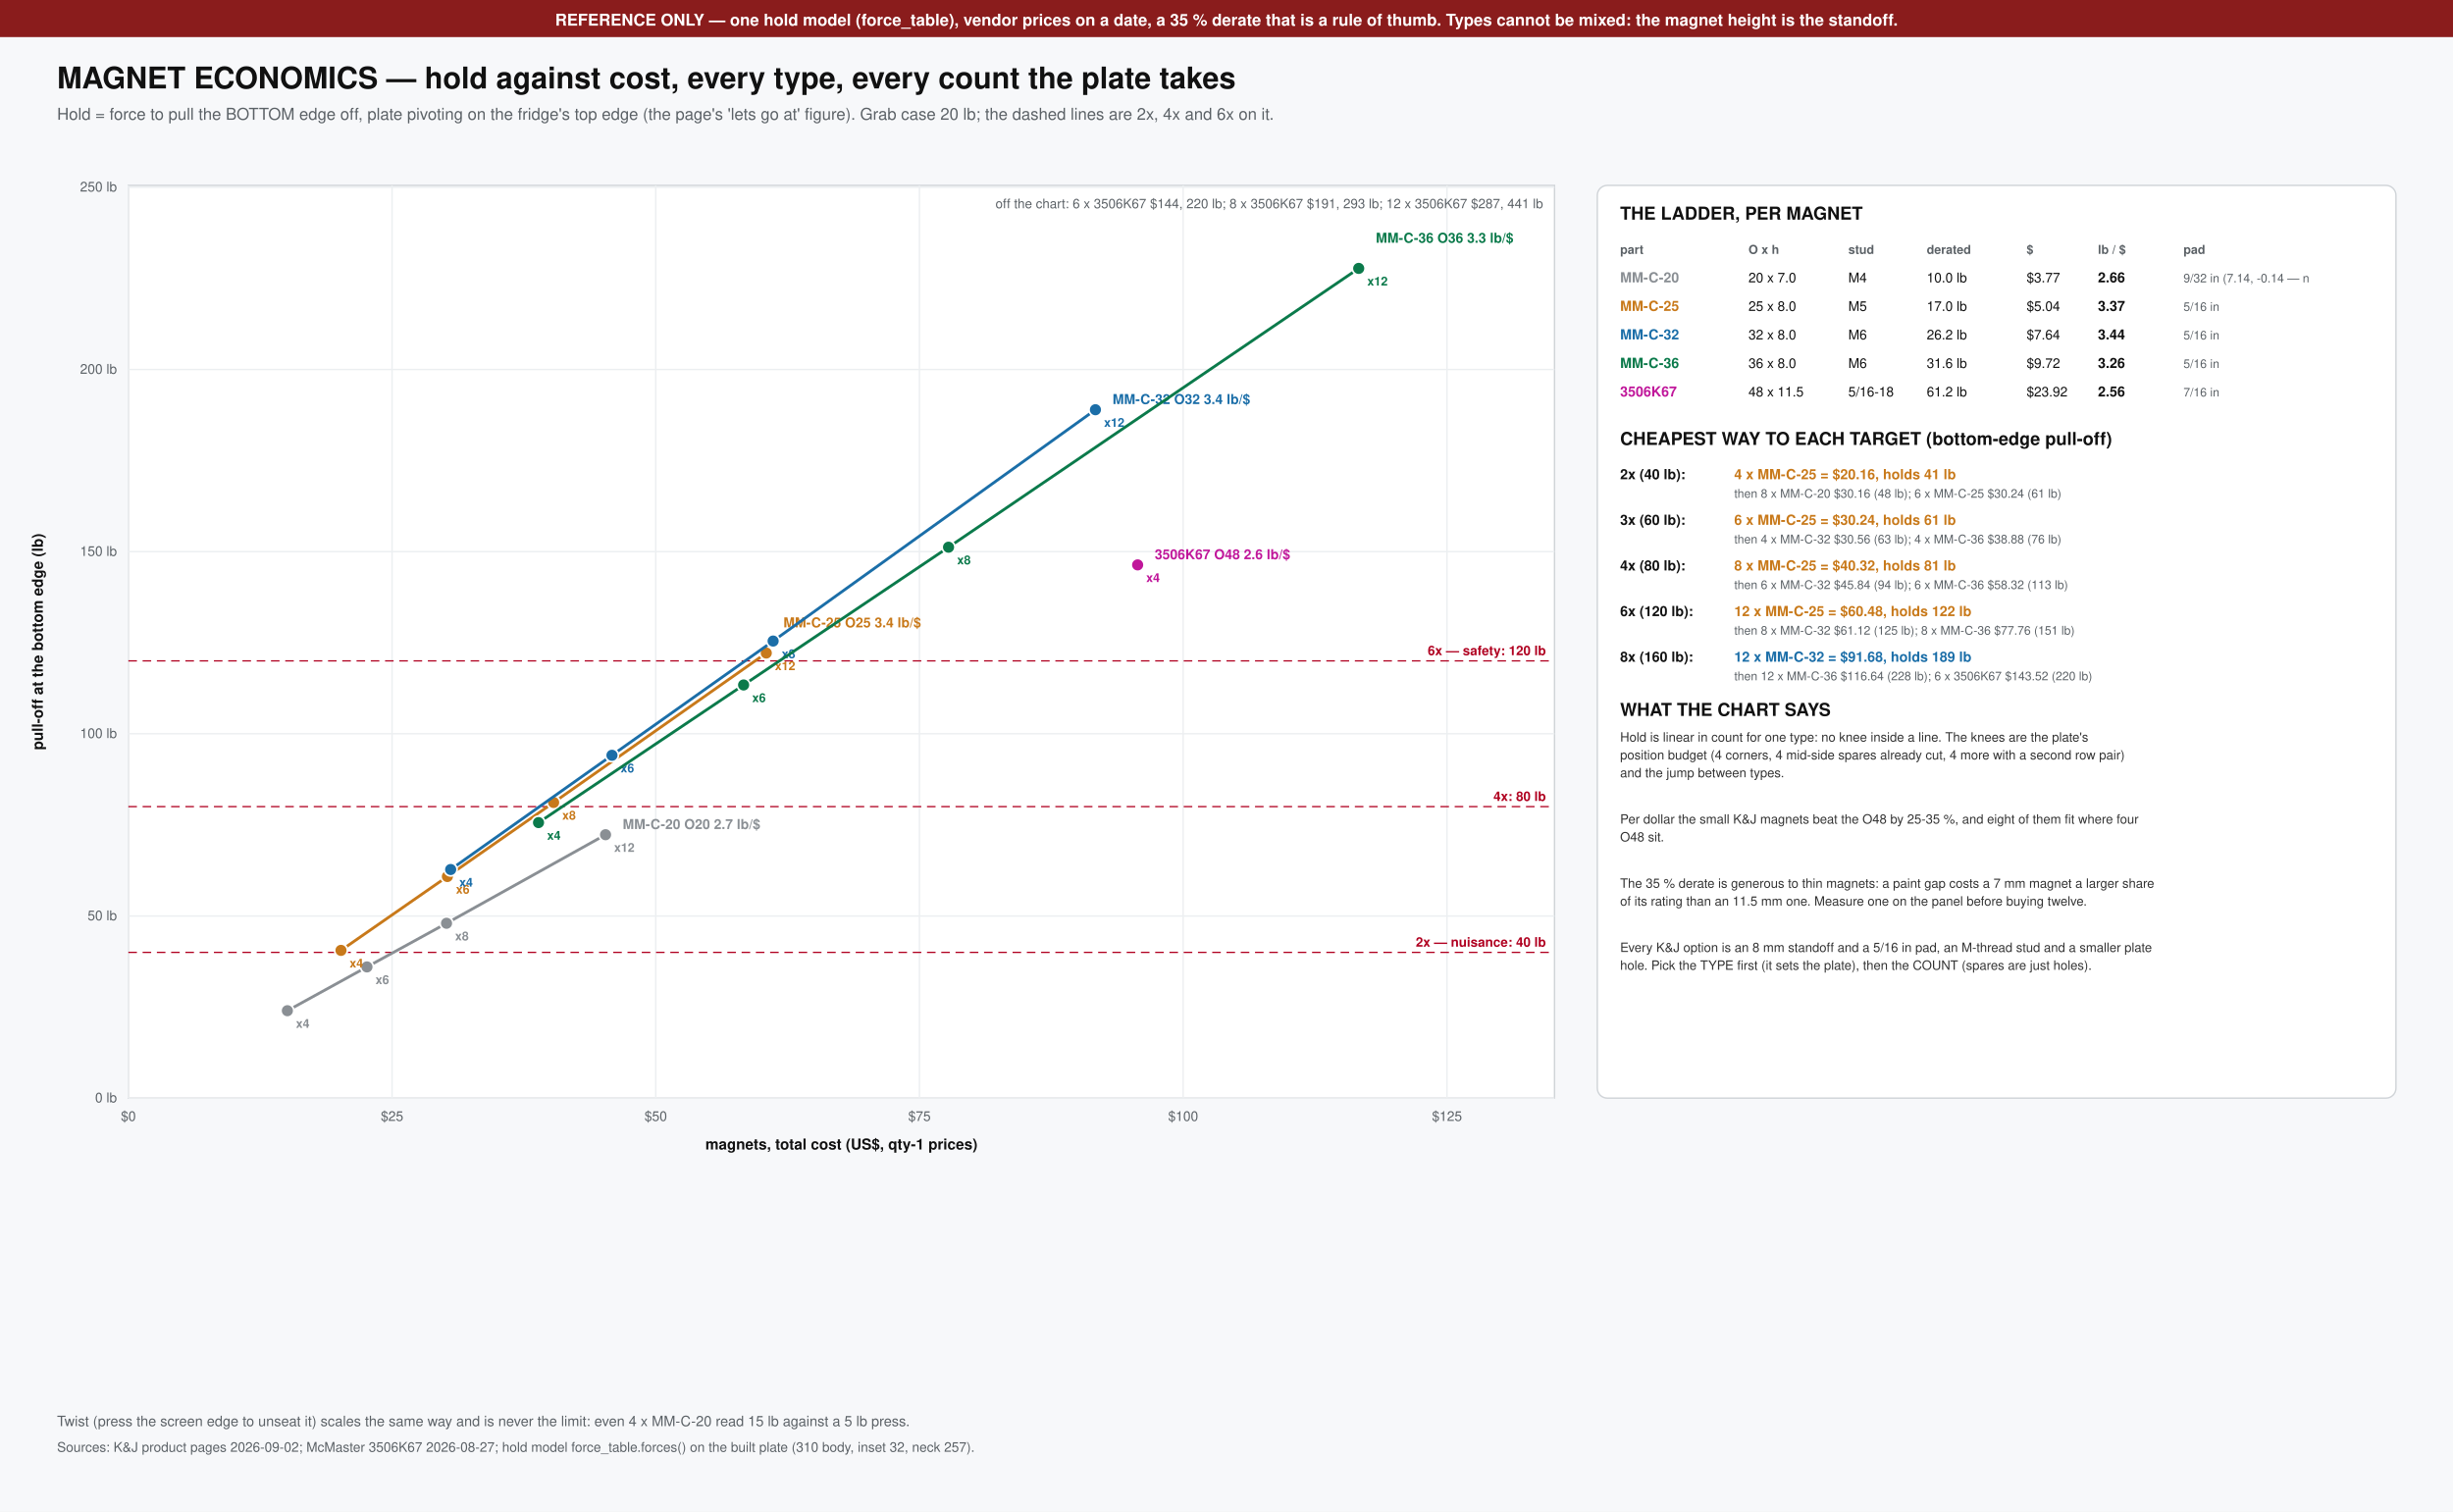
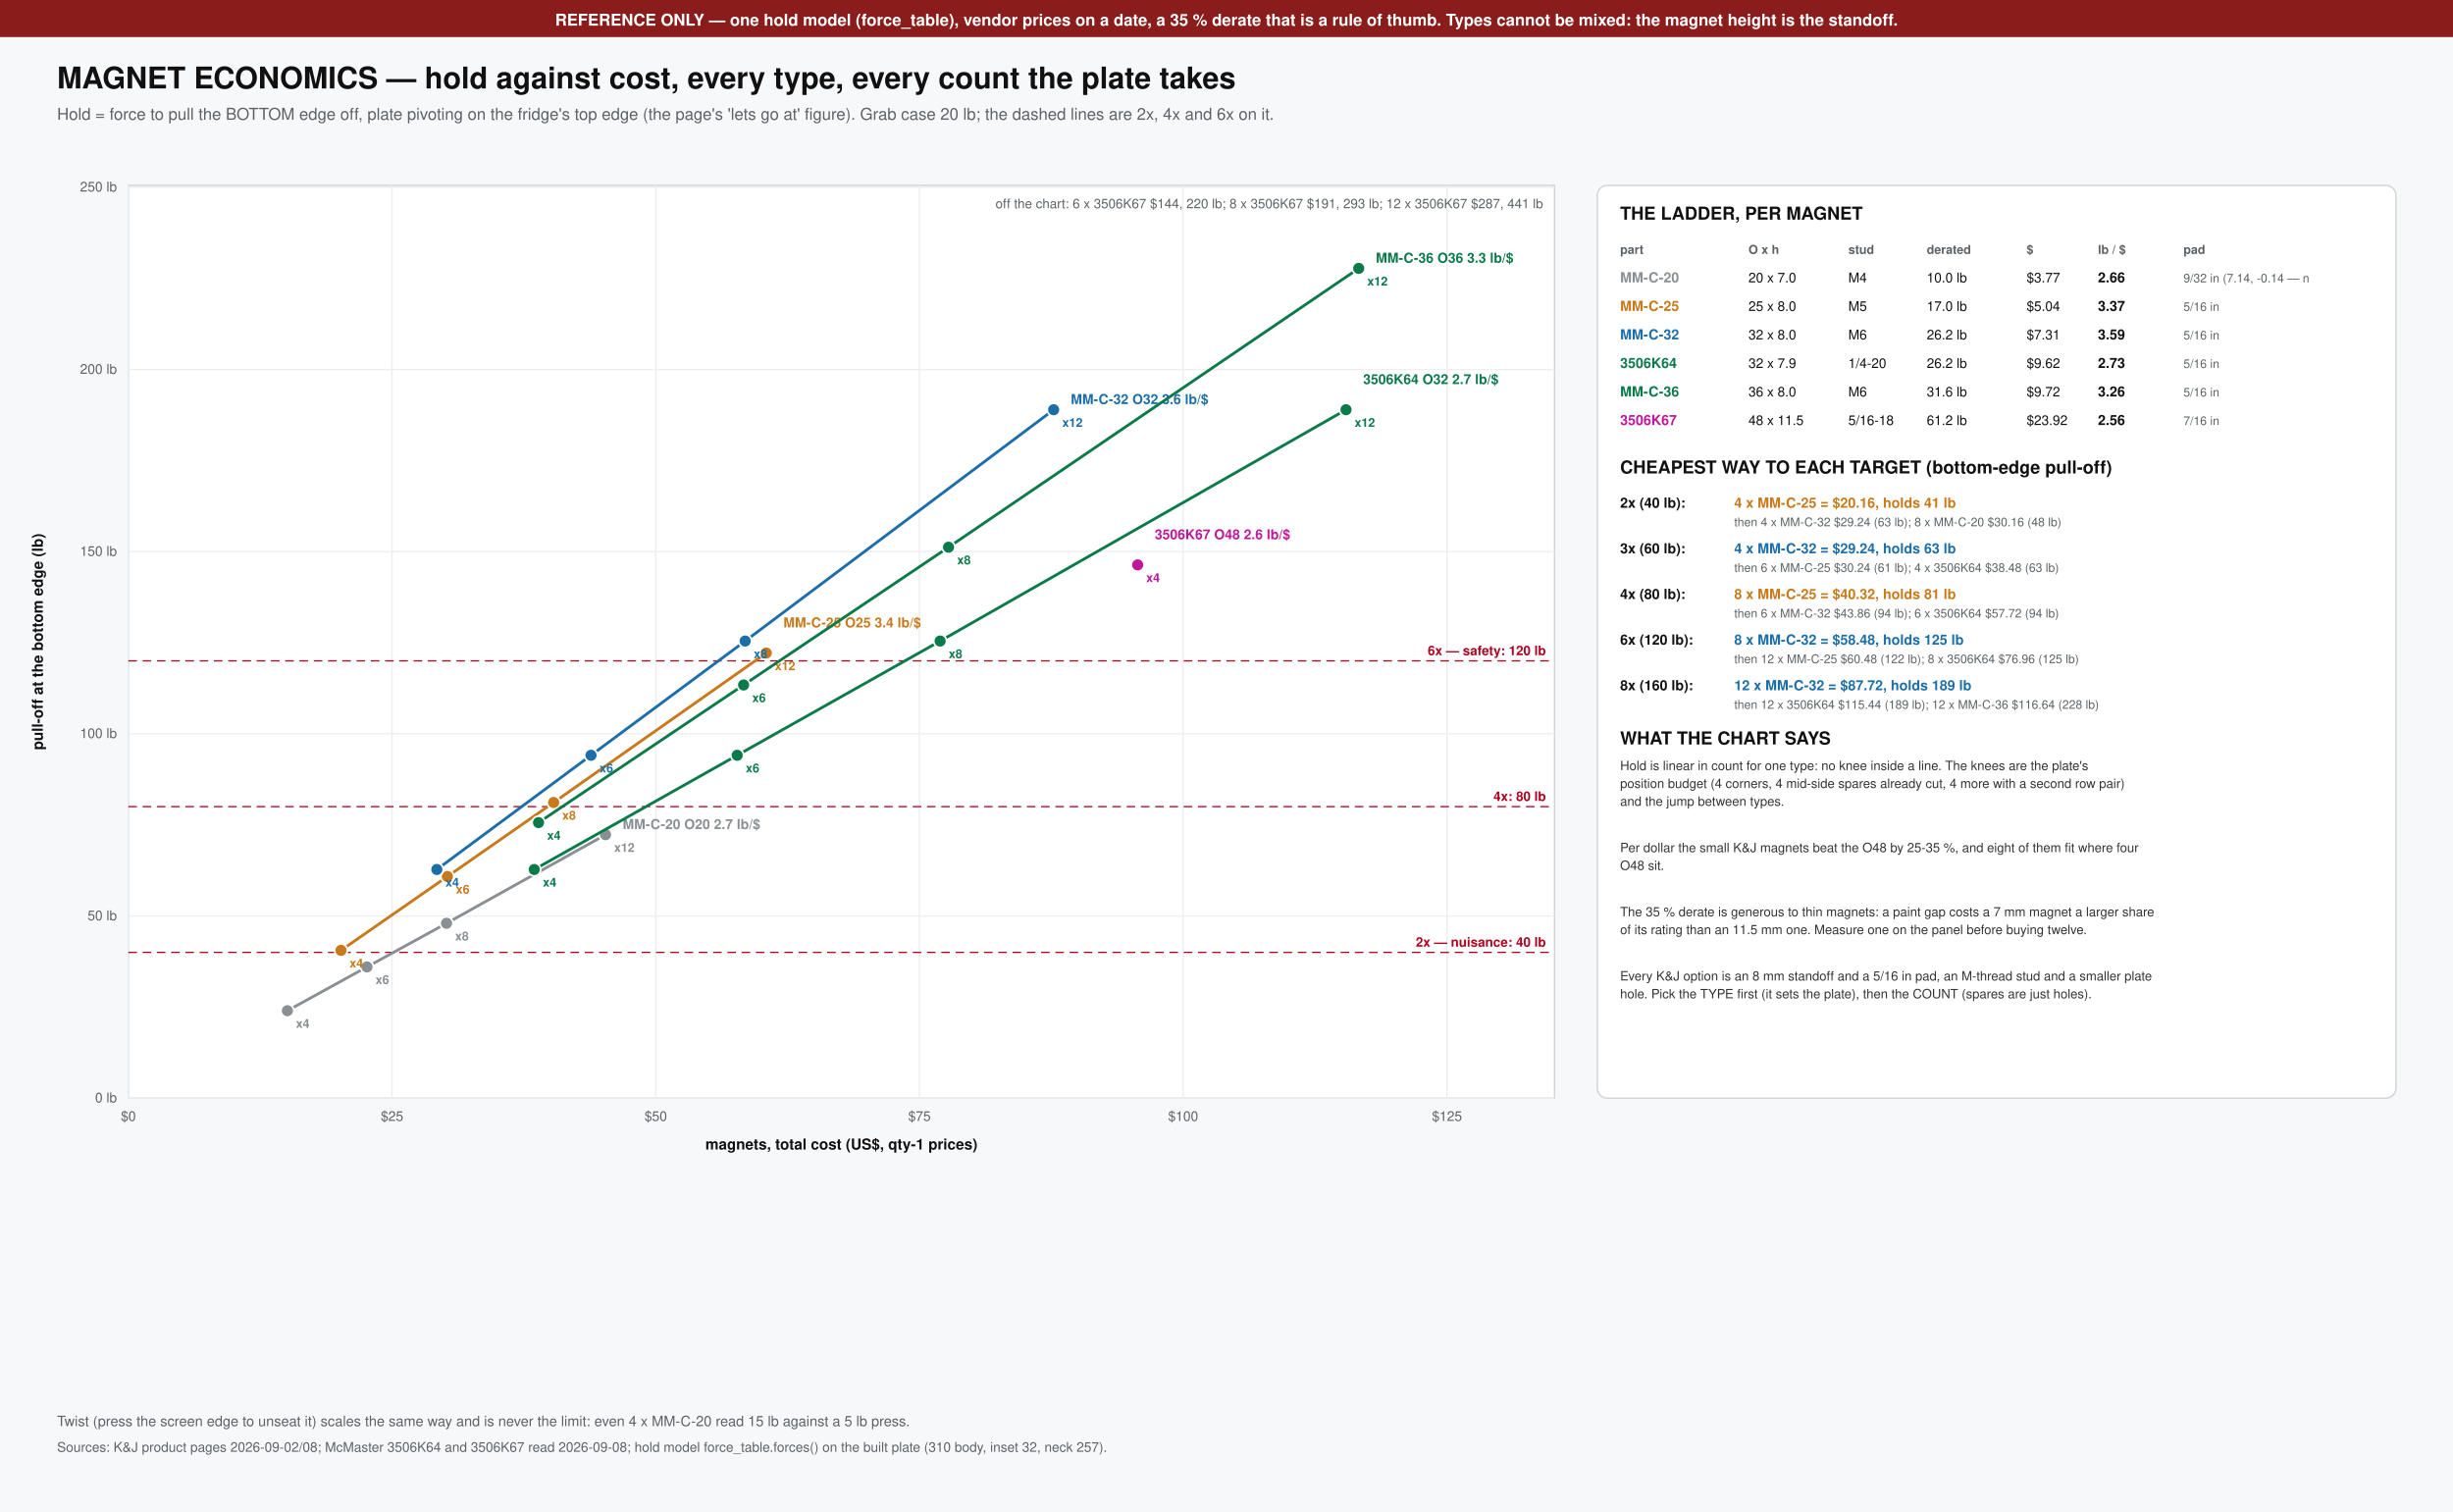
<svg xmlns="http://www.w3.org/2000/svg" width="1720" height="1060" viewBox="0 0 1720 1060">
  <rect width="1720" height="1060" fill="#f7f8fa" />
  <rect width="1720" height="26" fill="#8a1c1c" />
  <text x="860.0" y="18.0" font-family="Helvetica, Arial, sans-serif" font-size="11.5" text-anchor="middle" fill="#fff" font-weight="bold">REFERENCE ONLY — one hold model (force_table), vendor prices on a date, a 35 % derate that is a rule of thumb. Types cannot be mixed: the magnet height is the standoff.</text>
  <text x="40.0" y="62.0" font-family="Helvetica, Arial, sans-serif" font-size="21" text-anchor="start" fill="#111" font-weight="bold">MAGNET ECONOMICS — hold against cost, every type, every count the plate takes</text>
  <text x="40.0" y="84.0" font-family="Helvetica, Arial, sans-serif" font-size="11.5" text-anchor="start" fill="#5b6166" font-weight="normal">Hold = force to pull the BOTTOM edge off, plate pivoting on the fridge's top edge (the page's 'lets go at' figure). Grab case 20 lb; the dashed lines are 2x, 4x and 6x on it.</text>
  <rect x="90" y="130" width="1000" height="640" fill="#fff" stroke="#d0d4d8" />
  <line x1="90.0" y1="130" x2="90.0" y2="770" stroke="#eceff1" />
  <text x="90.0" y="786.0" font-family="Helvetica, Arial, sans-serif" font-size="9.5" text-anchor="middle" fill="#5b6166" font-weight="normal">$0</text>
  <line x1="274.9" y1="130" x2="274.9" y2="770" stroke="#eceff1" />
  <text x="274.9" y="786.0" font-family="Helvetica, Arial, sans-serif" font-size="9.5" text-anchor="middle" fill="#5b6166" font-weight="normal">$25</text>
  <line x1="459.8" y1="130" x2="459.8" y2="770" stroke="#eceff1" />
  <text x="459.8" y="786.0" font-family="Helvetica, Arial, sans-serif" font-size="9.5" text-anchor="middle" fill="#5b6166" font-weight="normal">$50</text>
  <line x1="644.7" y1="130" x2="644.7" y2="770" stroke="#eceff1" />
  <text x="644.7" y="786.0" font-family="Helvetica, Arial, sans-serif" font-size="9.5" text-anchor="middle" fill="#5b6166" font-weight="normal">$75</text>
  <line x1="829.6" y1="130" x2="829.6" y2="770" stroke="#eceff1" />
  <text x="829.6" y="786.0" font-family="Helvetica, Arial, sans-serif" font-size="9.5" text-anchor="middle" fill="#5b6166" font-weight="normal">$100</text>
  <line x1="1014.6" y1="130" x2="1014.6" y2="770" stroke="#eceff1" />
  <text x="1014.6" y="786.0" font-family="Helvetica, Arial, sans-serif" font-size="9.5" text-anchor="middle" fill="#5b6166" font-weight="normal">$125</text>
  <line x1="90" y1="770.0" x2="1090" y2="770.0" stroke="#eceff1" />
  <text x="82.0" y="773.0" font-family="Helvetica, Arial, sans-serif" font-size="9.5" text-anchor="end" fill="#5b6166" font-weight="normal">0 lb</text>
  <line x1="90" y1="642.3" x2="1090" y2="642.3" stroke="#eceff1" />
  <text x="82.0" y="645.3" font-family="Helvetica, Arial, sans-serif" font-size="9.5" text-anchor="end" fill="#5b6166" font-weight="normal">50 lb</text>
  <line x1="90" y1="514.5" x2="1090" y2="514.5" stroke="#eceff1" />
  <text x="82.0" y="517.5" font-family="Helvetica, Arial, sans-serif" font-size="9.5" text-anchor="end" fill="#5b6166" font-weight="normal">100 lb</text>
  <line x1="90" y1="386.8" x2="1090" y2="386.8" stroke="#eceff1" />
  <text x="82.0" y="389.8" font-family="Helvetica, Arial, sans-serif" font-size="9.5" text-anchor="end" fill="#5b6166" font-weight="normal">150 lb</text>
  <line x1="90" y1="259.1" x2="1090" y2="259.1" stroke="#eceff1" />
  <text x="82.0" y="262.1" font-family="Helvetica, Arial, sans-serif" font-size="9.5" text-anchor="end" fill="#5b6166" font-weight="normal">200 lb</text>
  <line x1="90" y1="131.3" x2="1090" y2="131.3" stroke="#eceff1" />
  <text x="82.0" y="134.3" font-family="Helvetica, Arial, sans-serif" font-size="9.5" text-anchor="end" fill="#5b6166" font-weight="normal">250 lb</text>
  <text x="590.0" y="806.0" font-family="Helvetica, Arial, sans-serif" font-size="10.5" text-anchor="middle" fill="#111" font-weight="bold">magnets, total cost (US$, qty-1 prices)</text>
  <text x="30" y="450.0" transform="rotate(-90 30 450.0)" font-family="Helvetica, Arial, sans-serif" font-size="10.5" font-weight="bold" text-anchor="middle" fill="#111">pull-off at the bottom edge (lb)</text>
  <line x1="90" y1="667.8" x2="1090" y2="667.8" stroke="#b00020" stroke-width="0.9" stroke-dasharray="6 4" />
  <text x="1084.0" y="663.8" font-family="Helvetica, Arial, sans-serif" font-size="9.2" text-anchor="end" fill="#b00020" font-weight="bold">2x — nuisance: 40 lb</text>
  <line x1="90" y1="565.6" x2="1090" y2="565.6" stroke="#b00020" stroke-width="0.9" stroke-dasharray="6 4" />
  <text x="1084.0" y="561.6" font-family="Helvetica, Arial, sans-serif" font-size="9.2" text-anchor="end" fill="#b00020" font-weight="bold">4x: 80 lb</text>
  <line x1="90" y1="463.4" x2="1090" y2="463.4" stroke="#b00020" stroke-width="0.9" stroke-dasharray="6 4" />
  <text x="1084.0" y="459.4" font-family="Helvetica, Arial, sans-serif" font-size="9.2" text-anchor="end" fill="#b00020" font-weight="bold">6x — safety: 120 lb</text>
  <path d="M201.5 708.7 L257.3 678.0 L313.1 647.4 L424.6 585.3" fill="none" stroke="#8a8f94" stroke-width="2" />
  <circle cx="201.5" cy="708.7" r="4.5" fill="#8a8f94" stroke="#fff" stroke-width="1.2" />
  <text x="207.5" y="720.7" font-family="Helvetica, Arial, sans-serif" font-size="8.6" text-anchor="start" fill="#8a8f94" font-weight="bold">x4</text>
  <circle cx="257.3" cy="678.0" r="4.5" fill="#8a8f94" stroke="#fff" stroke-width="1.2" />
  <text x="263.3" y="690.0" font-family="Helvetica, Arial, sans-serif" font-size="8.6" text-anchor="start" fill="#8a8f94" font-weight="bold">x6</text>
  <circle cx="313.1" cy="647.4" r="4.5" fill="#8a8f94" stroke="#fff" stroke-width="1.2" />
  <text x="319.1" y="659.4" font-family="Helvetica, Arial, sans-serif" font-size="8.6" text-anchor="start" fill="#8a8f94" font-weight="bold">x8</text>
  <circle cx="424.6" cy="585.3" r="4.5" fill="#8a8f94" stroke="#fff" stroke-width="1.2" />
  <text x="430.6" y="597.3" font-family="Helvetica, Arial, sans-serif" font-size="8.6" text-anchor="start" fill="#8a8f94" font-weight="bold">x12</text>
  <text x="436.6" y="581.3" font-family="Helvetica, Arial, sans-serif" font-size="9.6" text-anchor="start" fill="#8a8f94" font-weight="bold">MM-C-20  O20  2.7 lb/$</text>
  <path d="M239.1 666.4 L313.7 614.6 L388.2 562.7 L537.3 457.9" fill="none" stroke="#c8791a" stroke-width="2" />
  <circle cx="239.1" cy="666.4" r="4.5" fill="#c8791a" stroke="#fff" stroke-width="1.2" />
  <text x="245.1" y="678.4" font-family="Helvetica, Arial, sans-serif" font-size="8.6" text-anchor="start" fill="#c8791a" font-weight="bold">x4</text>
  <circle cx="313.7" cy="614.6" r="4.5" fill="#c8791a" stroke="#fff" stroke-width="1.2" />
  <text x="319.7" y="626.6" font-family="Helvetica, Arial, sans-serif" font-size="8.6" text-anchor="start" fill="#c8791a" font-weight="bold">x6</text>
  <circle cx="388.2" cy="562.7" r="4.5" fill="#c8791a" stroke="#fff" stroke-width="1.2" />
  <text x="394.2" y="574.7" font-family="Helvetica, Arial, sans-serif" font-size="8.6" text-anchor="start" fill="#c8791a" font-weight="bold">x8</text>
  <circle cx="537.3" cy="457.9" r="4.5" fill="#c8791a" stroke="#fff" stroke-width="1.2" />
  <text x="543.3" y="469.9" font-family="Helvetica, Arial, sans-serif" font-size="8.6" text-anchor="start" fill="#c8791a" font-weight="bold">x12</text>
  <text x="549.3" y="439.9" font-family="Helvetica, Arial, sans-serif" font-size="9.6" text-anchor="start" fill="#c8791a" font-weight="bold">MM-C-25  O25  3.4 lb/$</text>
-   <path d="M316.0 609.7 L429.1 529.6 L542.1 449.5 L768.1 287.3" fill="none" stroke="#1b6ea8" stroke-width="2" />
-   <circle cx="316.0" cy="609.7" r="4.5" fill="#1b6ea8" stroke="#fff" stroke-width="1.2" />
-   <text x="322.0" y="621.7" font-family="Helvetica, Arial, sans-serif" font-size="8.6" text-anchor="start" fill="#1b6ea8" font-weight="bold">x4</text>
-   <circle cx="429.1" cy="529.6" r="4.5" fill="#1b6ea8" stroke="#fff" stroke-width="1.2" />
-   <text x="435.1" y="541.6" font-family="Helvetica, Arial, sans-serif" font-size="8.6" text-anchor="start" fill="#1b6ea8" font-weight="bold">x6</text>
-   <circle cx="542.1" cy="449.5" r="4.5" fill="#1b6ea8" stroke="#fff" stroke-width="1.2" />
-   <text x="548.1" y="461.5" font-family="Helvetica, Arial, sans-serif" font-size="8.6" text-anchor="start" fill="#1b6ea8" font-weight="bold">x8</text>
-   <circle cx="768.1" cy="287.3" r="4.5" fill="#1b6ea8" stroke="#fff" stroke-width="1.2" />
-   <text x="774.1" y="299.3" font-family="Helvetica, Arial, sans-serif" font-size="8.6" text-anchor="start" fill="#1b6ea8" font-weight="bold">x12</text>
-   <text x="780.1" y="283.3" font-family="Helvetica, Arial, sans-serif" font-size="9.6" text-anchor="start" fill="#1b6ea8" font-weight="bold">MM-C-32  O32  3.4 lb/$</text>
+   <path d="M306.3 609.7 L414.4 529.6 L522.5 449.5 L738.8 287.3" fill="none" stroke="#1b6ea8" stroke-width="2" />
+   <circle cx="306.3" cy="609.7" r="4.5" fill="#1b6ea8" stroke="#fff" stroke-width="1.2" />
+   <text x="312.3" y="621.7" font-family="Helvetica, Arial, sans-serif" font-size="8.6" text-anchor="start" fill="#1b6ea8" font-weight="bold">x4</text>
+   <circle cx="414.4" cy="529.6" r="4.5" fill="#1b6ea8" stroke="#fff" stroke-width="1.2" />
+   <text x="420.4" y="541.6" font-family="Helvetica, Arial, sans-serif" font-size="8.6" text-anchor="start" fill="#1b6ea8" font-weight="bold">x6</text>
+   <circle cx="522.5" cy="449.5" r="4.5" fill="#1b6ea8" stroke="#fff" stroke-width="1.2" />
+   <text x="528.5" y="461.5" font-family="Helvetica, Arial, sans-serif" font-size="8.6" text-anchor="start" fill="#1b6ea8" font-weight="bold">x8</text>
+   <circle cx="738.8" cy="287.3" r="4.5" fill="#1b6ea8" stroke="#fff" stroke-width="1.2" />
+   <text x="744.8" y="299.3" font-family="Helvetica, Arial, sans-serif" font-size="8.6" text-anchor="start" fill="#1b6ea8" font-weight="bold">x12</text>
+   <text x="750.8" y="283.3" font-family="Helvetica, Arial, sans-serif" font-size="9.6" text-anchor="start" fill="#1b6ea8" font-weight="bold">MM-C-32  O32  3.6 lb/$</text>
+   <path d="M374.6 609.7 L516.9 529.6 L659.2 449.5 L943.8 287.3" fill="none" stroke="#0b7a4b" stroke-width="2" />
+   <circle cx="374.6" cy="609.7" r="4.5" fill="#0b7a4b" stroke="#fff" stroke-width="1.2" />
+   <text x="380.6" y="621.7" font-family="Helvetica, Arial, sans-serif" font-size="8.6" text-anchor="start" fill="#0b7a4b" font-weight="bold">x4</text>
+   <circle cx="516.9" cy="529.6" r="4.5" fill="#0b7a4b" stroke="#fff" stroke-width="1.2" />
+   <text x="522.9" y="541.6" font-family="Helvetica, Arial, sans-serif" font-size="8.6" text-anchor="start" fill="#0b7a4b" font-weight="bold">x6</text>
+   <circle cx="659.2" cy="449.5" r="4.5" fill="#0b7a4b" stroke="#fff" stroke-width="1.2" />
+   <text x="665.2" y="461.5" font-family="Helvetica, Arial, sans-serif" font-size="8.6" text-anchor="start" fill="#0b7a4b" font-weight="bold">x8</text>
+   <circle cx="943.8" cy="287.3" r="4.5" fill="#0b7a4b" stroke="#fff" stroke-width="1.2" />
+   <text x="949.8" y="299.3" font-family="Helvetica, Arial, sans-serif" font-size="8.6" text-anchor="start" fill="#0b7a4b" font-weight="bold">x12</text>
+   <text x="955.8" y="269.3" font-family="Helvetica, Arial, sans-serif" font-size="9.6" text-anchor="start" fill="#0b7a4b" font-weight="bold">3506K64  O32  2.7 lb/$</text>
  <path d="M377.6 576.8 L521.4 480.3 L665.1 383.7 L952.7 188.2" fill="none" stroke="#0b7a4b" stroke-width="2" />
  <circle cx="377.6" cy="576.8" r="4.5" fill="#0b7a4b" stroke="#fff" stroke-width="1.2" />
  <text x="383.6" y="588.8" font-family="Helvetica, Arial, sans-serif" font-size="8.6" text-anchor="start" fill="#0b7a4b" font-weight="bold">x4</text>
  <circle cx="521.4" cy="480.3" r="4.5" fill="#0b7a4b" stroke="#fff" stroke-width="1.2" />
  <text x="527.4" y="492.3" font-family="Helvetica, Arial, sans-serif" font-size="8.6" text-anchor="start" fill="#0b7a4b" font-weight="bold">x6</text>
  <circle cx="665.1" cy="383.7" r="4.5" fill="#0b7a4b" stroke="#fff" stroke-width="1.2" />
  <text x="671.1" y="395.7" font-family="Helvetica, Arial, sans-serif" font-size="8.6" text-anchor="start" fill="#0b7a4b" font-weight="bold">x8</text>
  <circle cx="952.7" cy="188.2" r="4.5" fill="#0b7a4b" stroke="#fff" stroke-width="1.2" />
  <text x="958.7" y="200.2" font-family="Helvetica, Arial, sans-serif" font-size="8.6" text-anchor="start" fill="#0b7a4b" font-weight="bold">x12</text>
-   <text x="964.7" y="170.2" font-family="Helvetica, Arial, sans-serif" font-size="9.6" text-anchor="start" fill="#0b7a4b" font-weight="bold">MM-C-36  O36  3.3 lb/$</text>
+   <text x="964.7" y="184.2" font-family="Helvetica, Arial, sans-serif" font-size="9.6" text-anchor="start" fill="#0b7a4b" font-weight="bold">MM-C-36  O36  3.3 lb/$</text>
  <path d="M797.7 396.1" fill="none" stroke="#c0169a" stroke-width="2" />
  <circle cx="797.7" cy="396.1" r="4.5" fill="#c0169a" stroke="#fff" stroke-width="1.2" />
  <text x="803.7" y="408.1" font-family="Helvetica, Arial, sans-serif" font-size="8.6" text-anchor="start" fill="#c0169a" font-weight="bold">x4</text>
-   <text x="809.7" y="392.1" font-family="Helvetica, Arial, sans-serif" font-size="9.6" text-anchor="start" fill="#c0169a" font-weight="bold">3506K67  O48  2.6 lb/$</text>
+   <text x="809.7" y="378.1" font-family="Helvetica, Arial, sans-serif" font-size="9.6" text-anchor="start" fill="#c0169a" font-weight="bold">3506K67  O48  2.6 lb/$</text>
  <text x="1082.0" y="146.0" font-family="Helvetica, Arial, sans-serif" font-size="9.2" text-anchor="end" fill="#5b6166" font-weight="normal">off the chart: 6 x 3506K67 $144, 220 lb; 8 x 3506K67 $191, 293 lb; 12 x 3506K67 $287, 441 lb</text>
  <rect x="1120" y="130" width="560" height="640" rx="7" fill="#fff" stroke="#d0d4d8" />
  <text x="1136.0" y="154.0" font-family="Helvetica, Arial, sans-serif" font-size="12.5" text-anchor="start" fill="#111" font-weight="bold">THE LADDER, PER MAGNET</text>
  <text x="1136.0" y="178.0" font-family="Helvetica, Arial, sans-serif" font-size="8.6" text-anchor="start" fill="#5b6166" font-weight="bold">part</text>
  <text x="1226.0" y="178.0" font-family="Helvetica, Arial, sans-serif" font-size="8.6" text-anchor="start" fill="#5b6166" font-weight="bold">O x h</text>
  <text x="1296.0" y="178.0" font-family="Helvetica, Arial, sans-serif" font-size="8.6" text-anchor="start" fill="#5b6166" font-weight="bold">stud</text>
  <text x="1351.0" y="178.0" font-family="Helvetica, Arial, sans-serif" font-size="8.6" text-anchor="start" fill="#5b6166" font-weight="bold">derated</text>
  <text x="1421.0" y="178.0" font-family="Helvetica, Arial, sans-serif" font-size="8.6" text-anchor="start" fill="#5b6166" font-weight="bold">$</text>
  <text x="1471.0" y="178.0" font-family="Helvetica, Arial, sans-serif" font-size="8.6" text-anchor="start" fill="#5b6166" font-weight="bold">lb / $</text>
  <text x="1531.0" y="178.0" font-family="Helvetica, Arial, sans-serif" font-size="8.6" text-anchor="start" fill="#5b6166" font-weight="bold">pad</text>
  <text x="1136.0" y="198.0" font-family="Helvetica, Arial, sans-serif" font-size="9.8" text-anchor="start" fill="#8a8f94" font-weight="bold">MM-C-20</text>
  <text x="1226.0" y="198.0" font-family="Helvetica, Arial, sans-serif" font-size="9.4" text-anchor="start" fill="#111" font-weight="normal">20 x 7.0</text>
  <text x="1296.0" y="198.0" font-family="Helvetica, Arial, sans-serif" font-size="9.4" text-anchor="start" fill="#111" font-weight="normal">M4</text>
  <text x="1351.0" y="198.0" font-family="Helvetica, Arial, sans-serif" font-size="9.4" text-anchor="start" fill="#111" font-weight="normal">10.0 lb</text>
  <text x="1421.0" y="198.0" font-family="Helvetica, Arial, sans-serif" font-size="9.4" text-anchor="start" fill="#111" font-weight="normal">$3.77</text>
  <text x="1471.0" y="198.0" font-family="Helvetica, Arial, sans-serif" font-size="9.8" text-anchor="start" fill="#111" font-weight="bold">2.66</text>
  <text x="1531.0" y="198.0" font-family="Helvetica, Arial, sans-serif" font-size="8.4" text-anchor="start" fill="#5b6166" font-weight="normal">9/32 in (7.14, -0.14 — n</text>
  <text x="1136.0" y="218.0" font-family="Helvetica, Arial, sans-serif" font-size="9.8" text-anchor="start" fill="#c8791a" font-weight="bold">MM-C-25</text>
  <text x="1226.0" y="218.0" font-family="Helvetica, Arial, sans-serif" font-size="9.4" text-anchor="start" fill="#111" font-weight="normal">25 x 8.0</text>
  <text x="1296.0" y="218.0" font-family="Helvetica, Arial, sans-serif" font-size="9.4" text-anchor="start" fill="#111" font-weight="normal">M5</text>
  <text x="1351.0" y="218.0" font-family="Helvetica, Arial, sans-serif" font-size="9.4" text-anchor="start" fill="#111" font-weight="normal">17.0 lb</text>
  <text x="1421.0" y="218.0" font-family="Helvetica, Arial, sans-serif" font-size="9.4" text-anchor="start" fill="#111" font-weight="normal">$5.04</text>
  <text x="1471.0" y="218.0" font-family="Helvetica, Arial, sans-serif" font-size="9.8" text-anchor="start" fill="#111" font-weight="bold">3.37</text>
  <text x="1531.0" y="218.0" font-family="Helvetica, Arial, sans-serif" font-size="8.4" text-anchor="start" fill="#5b6166" font-weight="normal">5/16 in</text>
  <text x="1136.0" y="238.0" font-family="Helvetica, Arial, sans-serif" font-size="9.8" text-anchor="start" fill="#1b6ea8" font-weight="bold">MM-C-32</text>
  <text x="1226.0" y="238.0" font-family="Helvetica, Arial, sans-serif" font-size="9.4" text-anchor="start" fill="#111" font-weight="normal">32 x 8.0</text>
  <text x="1296.0" y="238.0" font-family="Helvetica, Arial, sans-serif" font-size="9.4" text-anchor="start" fill="#111" font-weight="normal">M6</text>
  <text x="1351.0" y="238.0" font-family="Helvetica, Arial, sans-serif" font-size="9.4" text-anchor="start" fill="#111" font-weight="normal">26.2 lb</text>
-   <text x="1421.0" y="238.0" font-family="Helvetica, Arial, sans-serif" font-size="9.4" text-anchor="start" fill="#111" font-weight="normal">$7.64</text>
-   <text x="1471.0" y="238.0" font-family="Helvetica, Arial, sans-serif" font-size="9.8" text-anchor="start" fill="#111" font-weight="bold">3.44</text>
+   <text x="1421.0" y="238.0" font-family="Helvetica, Arial, sans-serif" font-size="9.4" text-anchor="start" fill="#111" font-weight="normal">$7.31</text>
+   <text x="1471.0" y="238.0" font-family="Helvetica, Arial, sans-serif" font-size="9.8" text-anchor="start" fill="#111" font-weight="bold">3.59</text>
  <text x="1531.0" y="238.0" font-family="Helvetica, Arial, sans-serif" font-size="8.4" text-anchor="start" fill="#5b6166" font-weight="normal">5/16 in</text>
-   <text x="1136.0" y="258.0" font-family="Helvetica, Arial, sans-serif" font-size="9.8" text-anchor="start" fill="#0b7a4b" font-weight="bold">MM-C-36</text>
-   <text x="1226.0" y="258.0" font-family="Helvetica, Arial, sans-serif" font-size="9.4" text-anchor="start" fill="#111" font-weight="normal">36 x 8.0</text>
-   <text x="1296.0" y="258.0" font-family="Helvetica, Arial, sans-serif" font-size="9.4" text-anchor="start" fill="#111" font-weight="normal">M6</text>
-   <text x="1351.0" y="258.0" font-family="Helvetica, Arial, sans-serif" font-size="9.4" text-anchor="start" fill="#111" font-weight="normal">31.6 lb</text>
-   <text x="1421.0" y="258.0" font-family="Helvetica, Arial, sans-serif" font-size="9.4" text-anchor="start" fill="#111" font-weight="normal">$9.72</text>
-   <text x="1471.0" y="258.0" font-family="Helvetica, Arial, sans-serif" font-size="9.8" text-anchor="start" fill="#111" font-weight="bold">3.26</text>
+   <text x="1136.0" y="258.0" font-family="Helvetica, Arial, sans-serif" font-size="9.8" text-anchor="start" fill="#0b7a4b" font-weight="bold">3506K64</text>
+   <text x="1226.0" y="258.0" font-family="Helvetica, Arial, sans-serif" font-size="9.4" text-anchor="start" fill="#111" font-weight="normal">32 x 7.9</text>
+   <text x="1296.0" y="258.0" font-family="Helvetica, Arial, sans-serif" font-size="9.4" text-anchor="start" fill="#111" font-weight="normal">1/4-20</text>
+   <text x="1351.0" y="258.0" font-family="Helvetica, Arial, sans-serif" font-size="9.4" text-anchor="start" fill="#111" font-weight="normal">26.2 lb</text>
+   <text x="1421.0" y="258.0" font-family="Helvetica, Arial, sans-serif" font-size="9.4" text-anchor="start" fill="#111" font-weight="normal">$9.62</text>
+   <text x="1471.0" y="258.0" font-family="Helvetica, Arial, sans-serif" font-size="9.8" text-anchor="start" fill="#111" font-weight="bold">2.73</text>
  <text x="1531.0" y="258.0" font-family="Helvetica, Arial, sans-serif" font-size="8.4" text-anchor="start" fill="#5b6166" font-weight="normal">5/16 in</text>
-   <text x="1136.0" y="278.0" font-family="Helvetica, Arial, sans-serif" font-size="9.8" text-anchor="start" fill="#c0169a" font-weight="bold">3506K67</text>
-   <text x="1226.0" y="278.0" font-family="Helvetica, Arial, sans-serif" font-size="9.4" text-anchor="start" fill="#111" font-weight="normal">48 x 11.5</text>
-   <text x="1296.0" y="278.0" font-family="Helvetica, Arial, sans-serif" font-size="9.4" text-anchor="start" fill="#111" font-weight="normal">5/16-18</text>
-   <text x="1351.0" y="278.0" font-family="Helvetica, Arial, sans-serif" font-size="9.4" text-anchor="start" fill="#111" font-weight="normal">61.2 lb</text>
-   <text x="1421.0" y="278.0" font-family="Helvetica, Arial, sans-serif" font-size="9.4" text-anchor="start" fill="#111" font-weight="normal">$23.92</text>
-   <text x="1471.0" y="278.0" font-family="Helvetica, Arial, sans-serif" font-size="9.8" text-anchor="start" fill="#111" font-weight="bold">2.56</text>
-   <text x="1531.0" y="278.0" font-family="Helvetica, Arial, sans-serif" font-size="8.4" text-anchor="start" fill="#5b6166" font-weight="normal">7/16 in</text>
-   <text x="1136.0" y="312.0" font-family="Helvetica, Arial, sans-serif" font-size="12.5" text-anchor="start" fill="#111" font-weight="bold">CHEAPEST WAY TO EACH TARGET (bottom-edge pull-off)</text>
-   <text x="1136.0" y="336.0" font-family="Helvetica, Arial, sans-serif" font-size="9.8" text-anchor="start" fill="#111" font-weight="bold">2x (40 lb):</text>
-   <text x="1216.0" y="336.0" font-family="Helvetica, Arial, sans-serif" font-size="9.8" text-anchor="start" fill="#c8791a" font-weight="bold">4 x MM-C-25 = $20.16, holds 41 lb</text>
-   <text x="1216.0" y="349.0" font-family="Helvetica, Arial, sans-serif" font-size="8.4" text-anchor="start" fill="#5b6166" font-weight="normal">then 8 x MM-C-20 $30.16 (48 lb); 6 x MM-C-25 $30.24 (61 lb)</text>
-   <text x="1136.0" y="368.0" font-family="Helvetica, Arial, sans-serif" font-size="9.8" text-anchor="start" fill="#111" font-weight="bold">3x (60 lb):</text>
-   <text x="1216.0" y="368.0" font-family="Helvetica, Arial, sans-serif" font-size="9.8" text-anchor="start" fill="#c8791a" font-weight="bold">6 x MM-C-25 = $30.24, holds 61 lb</text>
-   <text x="1216.0" y="381.0" font-family="Helvetica, Arial, sans-serif" font-size="8.4" text-anchor="start" fill="#5b6166" font-weight="normal">then 4 x MM-C-32 $30.56 (63 lb); 4 x MM-C-36 $38.88 (76 lb)</text>
-   <text x="1136.0" y="400.0" font-family="Helvetica, Arial, sans-serif" font-size="9.8" text-anchor="start" fill="#111" font-weight="bold">4x (80 lb):</text>
-   <text x="1216.0" y="400.0" font-family="Helvetica, Arial, sans-serif" font-size="9.8" text-anchor="start" fill="#c8791a" font-weight="bold">8 x MM-C-25 = $40.32, holds 81 lb</text>
-   <text x="1216.0" y="413.0" font-family="Helvetica, Arial, sans-serif" font-size="8.4" text-anchor="start" fill="#5b6166" font-weight="normal">then 6 x MM-C-32 $45.84 (94 lb); 6 x MM-C-36 $58.32 (113 lb)</text>
-   <text x="1136.0" y="432.0" font-family="Helvetica, Arial, sans-serif" font-size="9.8" text-anchor="start" fill="#111" font-weight="bold">6x (120 lb):</text>
-   <text x="1216.0" y="432.0" font-family="Helvetica, Arial, sans-serif" font-size="9.8" text-anchor="start" fill="#c8791a" font-weight="bold">12 x MM-C-25 = $60.48, holds 122 lb</text>
-   <text x="1216.0" y="445.0" font-family="Helvetica, Arial, sans-serif" font-size="8.4" text-anchor="start" fill="#5b6166" font-weight="normal">then 8 x MM-C-32 $61.12 (125 lb); 8 x MM-C-36 $77.76 (151 lb)</text>
-   <text x="1136.0" y="464.0" font-family="Helvetica, Arial, sans-serif" font-size="9.8" text-anchor="start" fill="#111" font-weight="bold">8x (160 lb):</text>
-   <text x="1216.0" y="464.0" font-family="Helvetica, Arial, sans-serif" font-size="9.8" text-anchor="start" fill="#1b6ea8" font-weight="bold">12 x MM-C-32 = $91.68, holds 189 lb</text>
-   <text x="1216.0" y="477.0" font-family="Helvetica, Arial, sans-serif" font-size="8.4" text-anchor="start" fill="#5b6166" font-weight="normal">then 12 x MM-C-36 $116.64 (228 lb); 6 x 3506K67 $143.52 (220 lb)</text>
-   <text x="1136.0" y="502.0" font-family="Helvetica, Arial, sans-serif" font-size="12.5" text-anchor="start" fill="#111" font-weight="bold">WHAT THE CHART SAYS</text>
-   <text x="1136.0" y="520.0" font-family="Helvetica, Arial, sans-serif" font-size="9.0" text-anchor="start" fill="#333" font-weight="normal">Hold is linear in count for one type: no knee inside a line. The knees are the plate's</text>
-   <text x="1136.0" y="532.5" font-family="Helvetica, Arial, sans-serif" font-size="9.0" text-anchor="start" fill="#333" font-weight="normal">position budget (4 corners, 4 mid-side spares already cut, 4 more with a second row pair)</text>
-   <text x="1136.0" y="545.0" font-family="Helvetica, Arial, sans-serif" font-size="9.0" text-anchor="start" fill="#333" font-weight="normal">and the jump between types.</text>
-   <text x="1136.0" y="577.5" font-family="Helvetica, Arial, sans-serif" font-size="9.0" text-anchor="start" fill="#333" font-weight="normal">Per dollar the small K&amp;J magnets beat the O48 by 25-35 %, and eight of them fit where four</text>
-   <text x="1136.0" y="590.0" font-family="Helvetica, Arial, sans-serif" font-size="9.0" text-anchor="start" fill="#333" font-weight="normal">O48 sit.</text>
-   <text x="1136.0" y="622.5" font-family="Helvetica, Arial, sans-serif" font-size="9.0" text-anchor="start" fill="#333" font-weight="normal">The 35 % derate is generous to thin magnets: a paint gap costs a 7 mm magnet a larger share</text>
-   <text x="1136.0" y="635.0" font-family="Helvetica, Arial, sans-serif" font-size="9.0" text-anchor="start" fill="#333" font-weight="normal">of its rating than an 11.5 mm one. Measure one on the panel before buying twelve.</text>
-   <text x="1136.0" y="667.5" font-family="Helvetica, Arial, sans-serif" font-size="9.0" text-anchor="start" fill="#333" font-weight="normal">Every K&amp;J option is an 8 mm standoff and a 5/16 in pad, an M-thread stud and a smaller plate</text>
-   <text x="1136.0" y="680.0" font-family="Helvetica, Arial, sans-serif" font-size="9.0" text-anchor="start" fill="#333" font-weight="normal">hole. Pick the TYPE first (it sets the plate), then the COUNT (spares are just holes).</text>
+   <text x="1136.0" y="278.0" font-family="Helvetica, Arial, sans-serif" font-size="9.8" text-anchor="start" fill="#0b7a4b" font-weight="bold">MM-C-36</text>
+   <text x="1226.0" y="278.0" font-family="Helvetica, Arial, sans-serif" font-size="9.4" text-anchor="start" fill="#111" font-weight="normal">36 x 8.0</text>
+   <text x="1296.0" y="278.0" font-family="Helvetica, Arial, sans-serif" font-size="9.4" text-anchor="start" fill="#111" font-weight="normal">M6</text>
+   <text x="1351.0" y="278.0" font-family="Helvetica, Arial, sans-serif" font-size="9.4" text-anchor="start" fill="#111" font-weight="normal">31.6 lb</text>
+   <text x="1421.0" y="278.0" font-family="Helvetica, Arial, sans-serif" font-size="9.4" text-anchor="start" fill="#111" font-weight="normal">$9.72</text>
+   <text x="1471.0" y="278.0" font-family="Helvetica, Arial, sans-serif" font-size="9.8" text-anchor="start" fill="#111" font-weight="bold">3.26</text>
+   <text x="1531.0" y="278.0" font-family="Helvetica, Arial, sans-serif" font-size="8.4" text-anchor="start" fill="#5b6166" font-weight="normal">5/16 in</text>
+   <text x="1136.0" y="298.0" font-family="Helvetica, Arial, sans-serif" font-size="9.8" text-anchor="start" fill="#c0169a" font-weight="bold">3506K67</text>
+   <text x="1226.0" y="298.0" font-family="Helvetica, Arial, sans-serif" font-size="9.4" text-anchor="start" fill="#111" font-weight="normal">48 x 11.5</text>
+   <text x="1296.0" y="298.0" font-family="Helvetica, Arial, sans-serif" font-size="9.4" text-anchor="start" fill="#111" font-weight="normal">5/16-18</text>
+   <text x="1351.0" y="298.0" font-family="Helvetica, Arial, sans-serif" font-size="9.4" text-anchor="start" fill="#111" font-weight="normal">61.2 lb</text>
+   <text x="1421.0" y="298.0" font-family="Helvetica, Arial, sans-serif" font-size="9.4" text-anchor="start" fill="#111" font-weight="normal">$23.92</text>
+   <text x="1471.0" y="298.0" font-family="Helvetica, Arial, sans-serif" font-size="9.8" text-anchor="start" fill="#111" font-weight="bold">2.56</text>
+   <text x="1531.0" y="298.0" font-family="Helvetica, Arial, sans-serif" font-size="8.4" text-anchor="start" fill="#5b6166" font-weight="normal">7/16 in</text>
+   <text x="1136.0" y="332.0" font-family="Helvetica, Arial, sans-serif" font-size="12.5" text-anchor="start" fill="#111" font-weight="bold">CHEAPEST WAY TO EACH TARGET (bottom-edge pull-off)</text>
+   <text x="1136.0" y="356.0" font-family="Helvetica, Arial, sans-serif" font-size="9.8" text-anchor="start" fill="#111" font-weight="bold">2x (40 lb):</text>
+   <text x="1216.0" y="356.0" font-family="Helvetica, Arial, sans-serif" font-size="9.8" text-anchor="start" fill="#c8791a" font-weight="bold">4 x MM-C-25 = $20.16, holds 41 lb</text>
+   <text x="1216.0" y="369.0" font-family="Helvetica, Arial, sans-serif" font-size="8.4" text-anchor="start" fill="#5b6166" font-weight="normal">then 4 x MM-C-32 $29.24 (63 lb); 8 x MM-C-20 $30.16 (48 lb)</text>
+   <text x="1136.0" y="388.0" font-family="Helvetica, Arial, sans-serif" font-size="9.8" text-anchor="start" fill="#111" font-weight="bold">3x (60 lb):</text>
+   <text x="1216.0" y="388.0" font-family="Helvetica, Arial, sans-serif" font-size="9.8" text-anchor="start" fill="#1b6ea8" font-weight="bold">4 x MM-C-32 = $29.24, holds 63 lb</text>
+   <text x="1216.0" y="401.0" font-family="Helvetica, Arial, sans-serif" font-size="8.4" text-anchor="start" fill="#5b6166" font-weight="normal">then 6 x MM-C-25 $30.24 (61 lb); 4 x 3506K64 $38.48 (63 lb)</text>
+   <text x="1136.0" y="420.0" font-family="Helvetica, Arial, sans-serif" font-size="9.8" text-anchor="start" fill="#111" font-weight="bold">4x (80 lb):</text>
+   <text x="1216.0" y="420.0" font-family="Helvetica, Arial, sans-serif" font-size="9.8" text-anchor="start" fill="#c8791a" font-weight="bold">8 x MM-C-25 = $40.32, holds 81 lb</text>
+   <text x="1216.0" y="433.0" font-family="Helvetica, Arial, sans-serif" font-size="8.4" text-anchor="start" fill="#5b6166" font-weight="normal">then 6 x MM-C-32 $43.86 (94 lb); 6 x 3506K64 $57.72 (94 lb)</text>
+   <text x="1136.0" y="452.0" font-family="Helvetica, Arial, sans-serif" font-size="9.8" text-anchor="start" fill="#111" font-weight="bold">6x (120 lb):</text>
+   <text x="1216.0" y="452.0" font-family="Helvetica, Arial, sans-serif" font-size="9.8" text-anchor="start" fill="#1b6ea8" font-weight="bold">8 x MM-C-32 = $58.48, holds 125 lb</text>
+   <text x="1216.0" y="465.0" font-family="Helvetica, Arial, sans-serif" font-size="8.4" text-anchor="start" fill="#5b6166" font-weight="normal">then 12 x MM-C-25 $60.48 (122 lb); 8 x 3506K64 $76.96 (125 lb)</text>
+   <text x="1136.0" y="484.0" font-family="Helvetica, Arial, sans-serif" font-size="9.8" text-anchor="start" fill="#111" font-weight="bold">8x (160 lb):</text>
+   <text x="1216.0" y="484.0" font-family="Helvetica, Arial, sans-serif" font-size="9.8" text-anchor="start" fill="#1b6ea8" font-weight="bold">12 x MM-C-32 = $87.72, holds 189 lb</text>
+   <text x="1216.0" y="497.0" font-family="Helvetica, Arial, sans-serif" font-size="8.4" text-anchor="start" fill="#5b6166" font-weight="normal">then 12 x 3506K64 $115.44 (189 lb); 12 x MM-C-36 $116.64 (228 lb)</text>
+   <text x="1136.0" y="522.0" font-family="Helvetica, Arial, sans-serif" font-size="12.5" text-anchor="start" fill="#111" font-weight="bold">WHAT THE CHART SAYS</text>
+   <text x="1136.0" y="540.0" font-family="Helvetica, Arial, sans-serif" font-size="9.0" text-anchor="start" fill="#333" font-weight="normal">Hold is linear in count for one type: no knee inside a line. The knees are the plate's</text>
+   <text x="1136.0" y="552.5" font-family="Helvetica, Arial, sans-serif" font-size="9.0" text-anchor="start" fill="#333" font-weight="normal">position budget (4 corners, 4 mid-side spares already cut, 4 more with a second row pair)</text>
+   <text x="1136.0" y="565.0" font-family="Helvetica, Arial, sans-serif" font-size="9.0" text-anchor="start" fill="#333" font-weight="normal">and the jump between types.</text>
+   <text x="1136.0" y="597.5" font-family="Helvetica, Arial, sans-serif" font-size="9.0" text-anchor="start" fill="#333" font-weight="normal">Per dollar the small K&amp;J magnets beat the O48 by 25-35 %, and eight of them fit where four</text>
+   <text x="1136.0" y="610.0" font-family="Helvetica, Arial, sans-serif" font-size="9.0" text-anchor="start" fill="#333" font-weight="normal">O48 sit.</text>
+   <text x="1136.0" y="642.5" font-family="Helvetica, Arial, sans-serif" font-size="9.0" text-anchor="start" fill="#333" font-weight="normal">The 35 % derate is generous to thin magnets: a paint gap costs a 7 mm magnet a larger share</text>
+   <text x="1136.0" y="655.0" font-family="Helvetica, Arial, sans-serif" font-size="9.0" text-anchor="start" fill="#333" font-weight="normal">of its rating than an 11.5 mm one. Measure one on the panel before buying twelve.</text>
+   <text x="1136.0" y="687.5" font-family="Helvetica, Arial, sans-serif" font-size="9.0" text-anchor="start" fill="#333" font-weight="normal">Every K&amp;J option is an 8 mm standoff and a 5/16 in pad, an M-thread stud and a smaller plate</text>
+   <text x="1136.0" y="700.0" font-family="Helvetica, Arial, sans-serif" font-size="9.0" text-anchor="start" fill="#333" font-weight="normal">hole. Pick the TYPE first (it sets the plate), then the COUNT (spares are just holes).</text>
  <text x="40.0" y="1000.0" font-family="Helvetica, Arial, sans-serif" font-size="10" text-anchor="start" fill="#5b6166" font-weight="normal">Twist (press the screen edge to unseat it) scales the same way and is never the limit: even 4 x MM-C-20 read 15 lb against a 5 lb press.</text>
-   <text x="40.0" y="1018.0" font-family="Helvetica, Arial, sans-serif" font-size="9.4" text-anchor="start" fill="#5b6166" font-weight="normal">Sources: K&amp;J product pages 2026-09-02; McMaster 3506K67 2026-08-27; hold model force_table.forces() on the built plate (310 body, inset 32, neck 257).</text>
+   <text x="40.0" y="1018.0" font-family="Helvetica, Arial, sans-serif" font-size="9.4" text-anchor="start" fill="#5b6166" font-weight="normal">Sources: K&amp;J product pages 2026-09-02/08; McMaster 3506K64 and 3506K67 read 2026-09-08; hold model force_table.forces() on the built plate (310 body, inset 32, neck 257).</text>
</svg>
